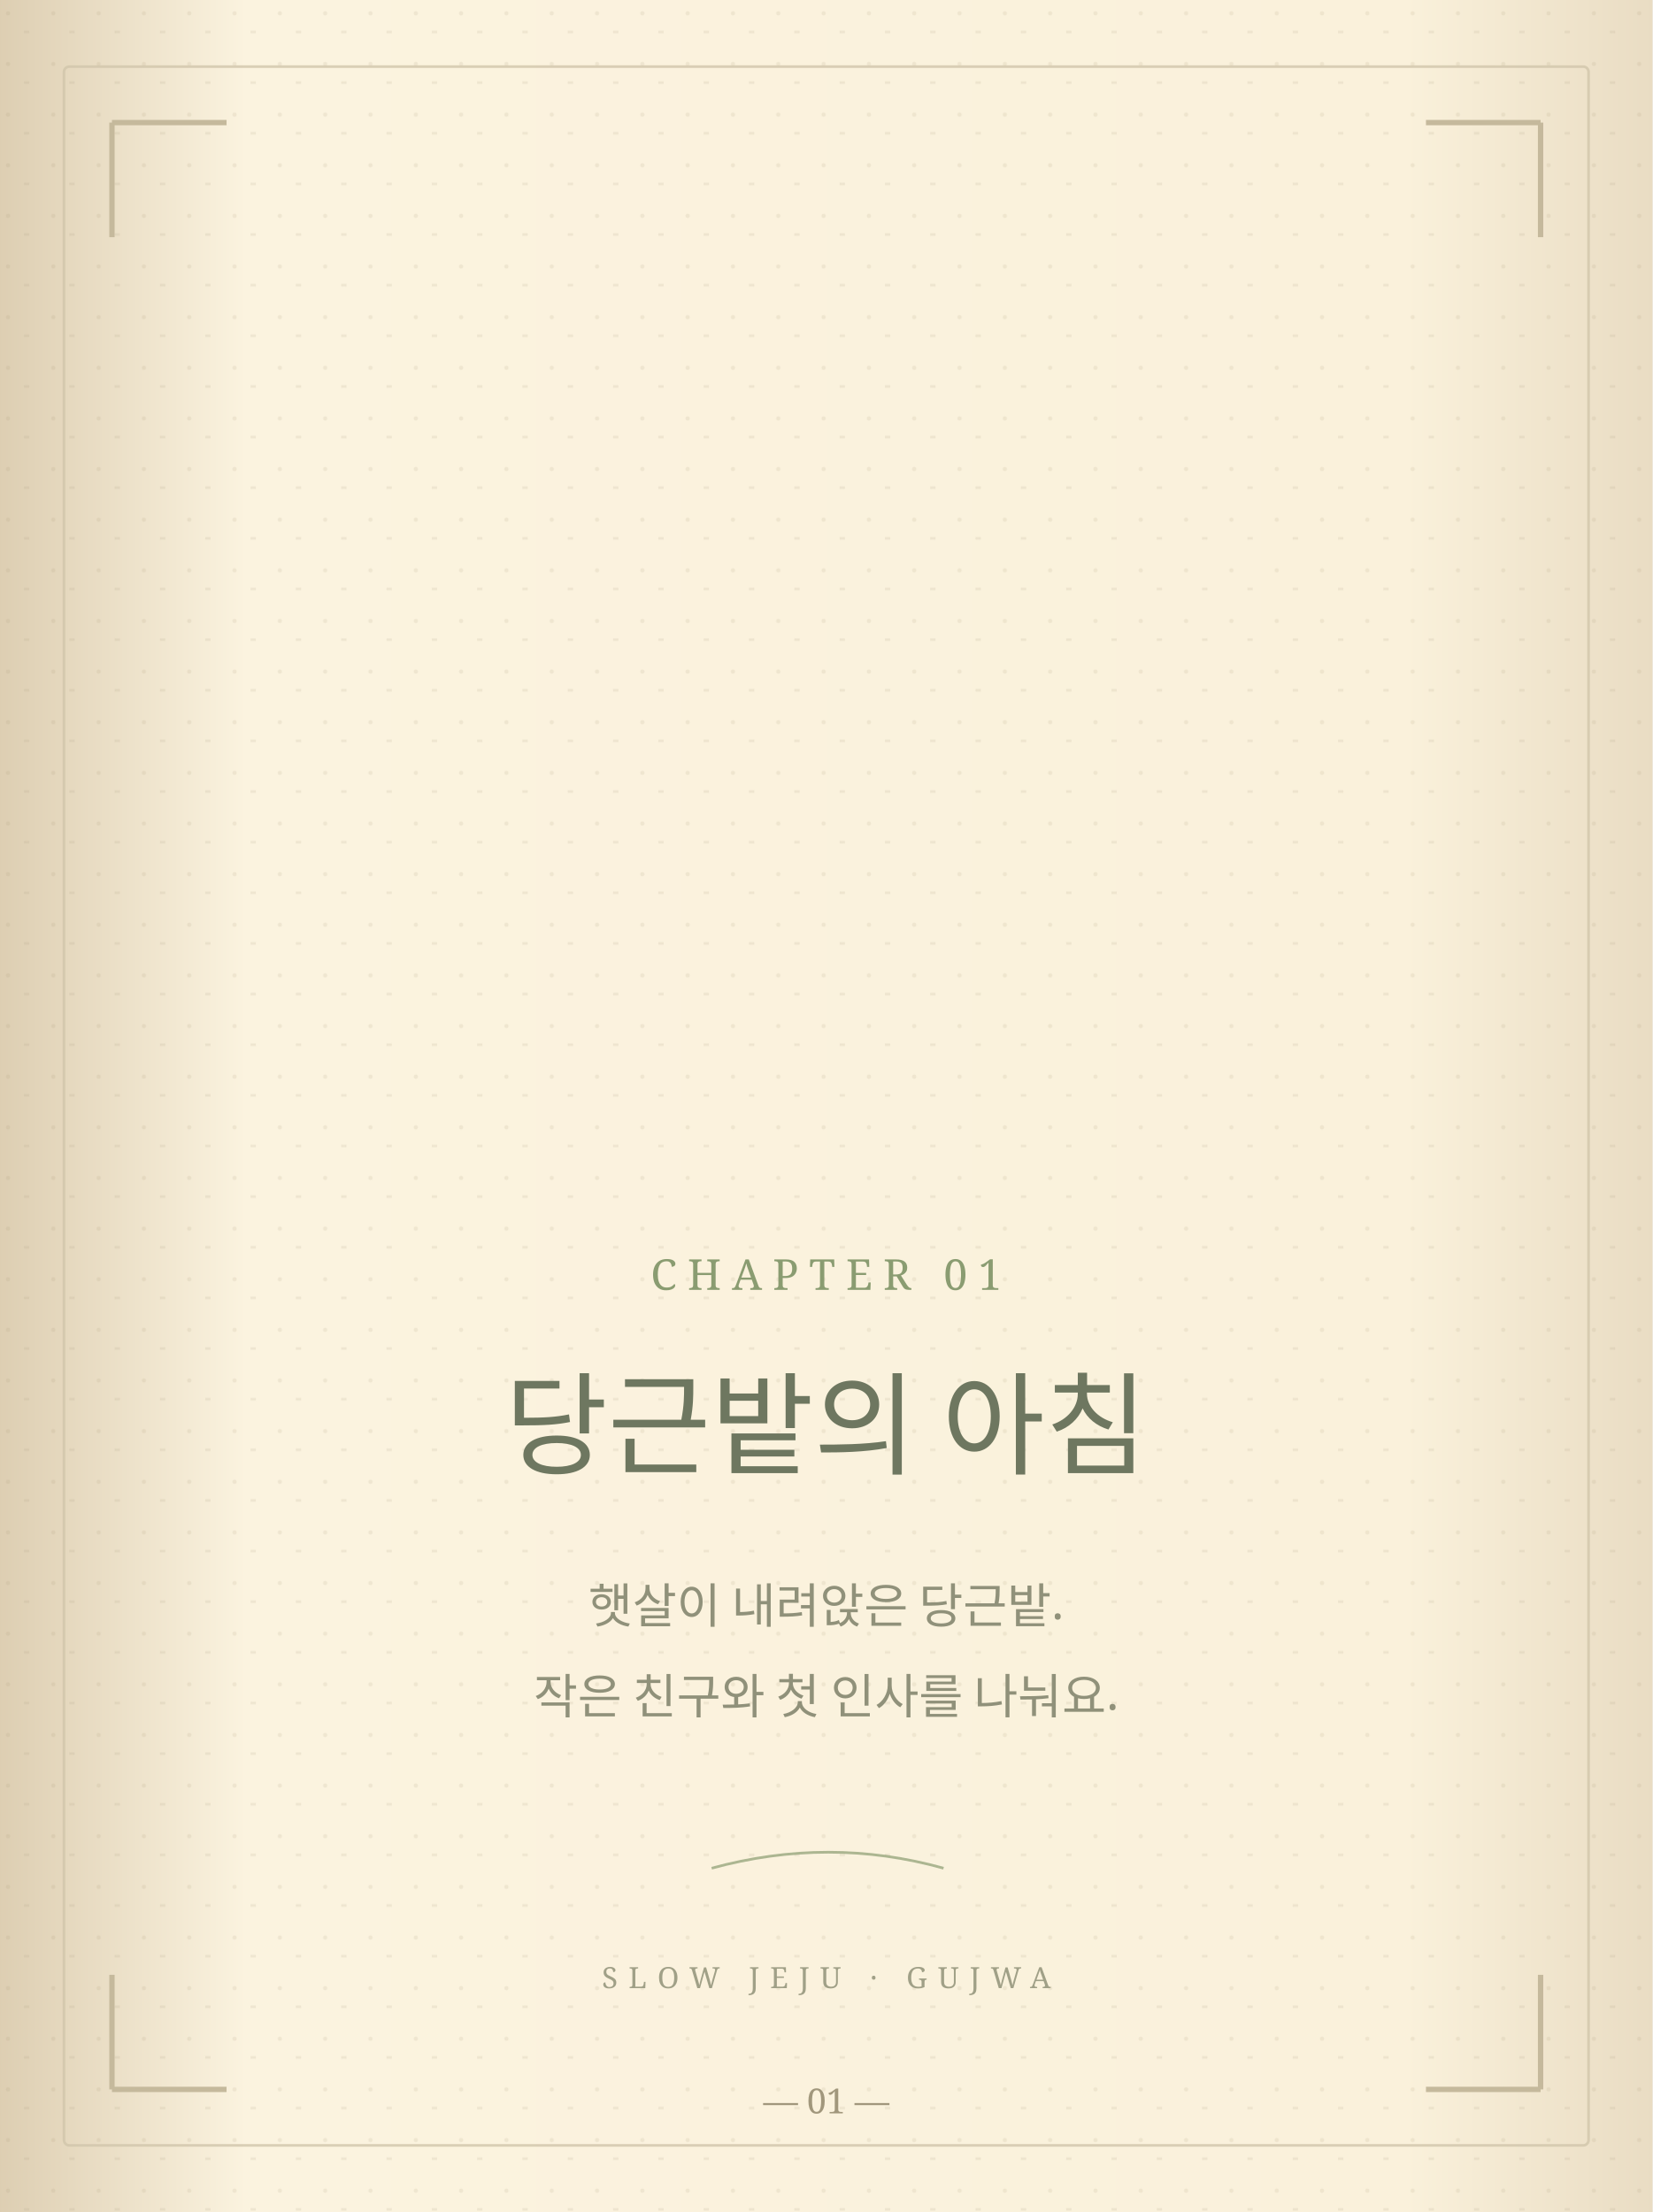
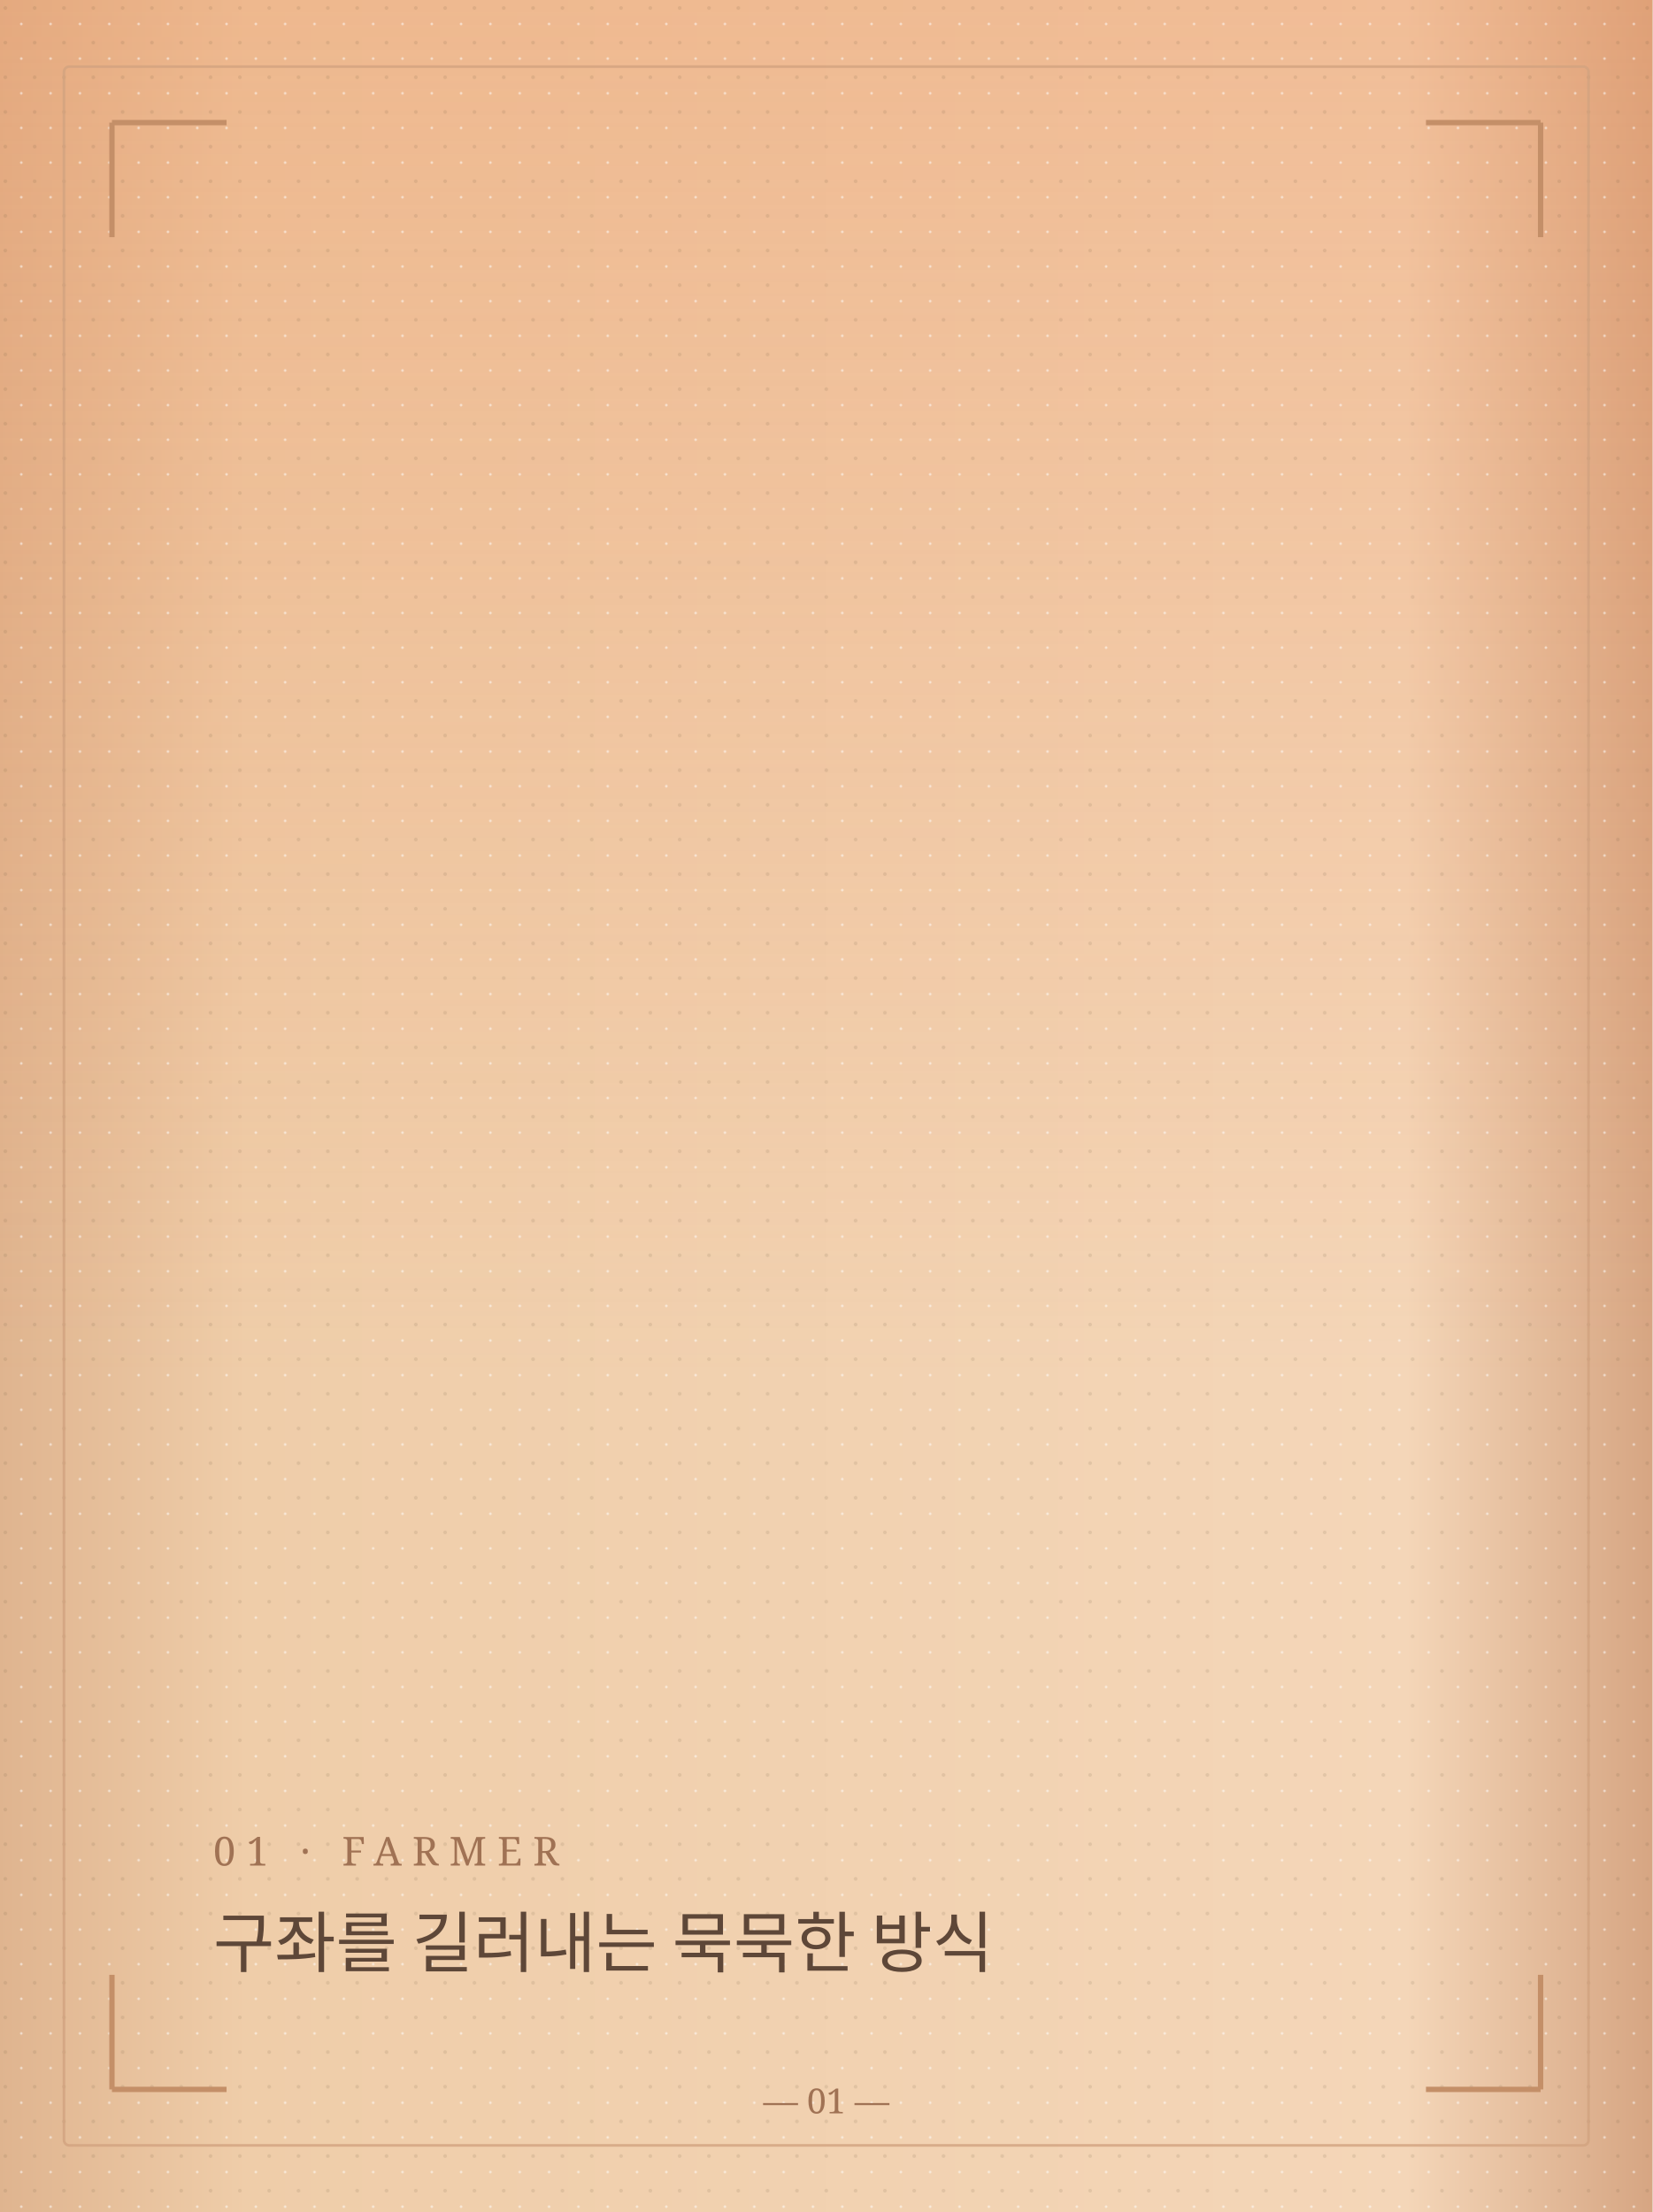
<svg xmlns="http://www.w3.org/2000/svg" width="620" height="830" viewBox="0 0 620 830">
  <defs>
-     <linearGradient id="g">
-       <stop stop-color="#ddceb2" />
-       <stop offset=".15" stop-color="#fbf3df" />
-       <stop offset=".85" stop-color="#faf1db" />
-       <stop offset="1" stop-color="#e9dcc3" />
-     </linearGradient>
-     <pattern id="grain" width="17" height="19" patternUnits="userSpaceOnUse">
-       <circle cx="3" cy="5" r=".8" fill="#9c8966" opacity=".12" />
-       <path d="M9 12h2" stroke="#a99c7f" opacity=".15" />
+     <pattern id="grain" width="11" height="13" patternUnits="userSpaceOnUse">
+       <circle cx="2" cy="3" r=".7" fill="#604d34" opacity=".12" />
+       <circle cx="8" cy="9" r=".5" fill="#fff" opacity=".5" />
    </pattern>
+     <style>.cut *{fill:#fff9e9!important;stroke:#fff9e9!important;stroke-width:22px!important;stroke-linejoin:round;stroke-linecap:round}</style>
  </defs>
+   <linearGradient id="g" x1="1" x2="0">
+     <stop stop-color="#d6a582" />
+     <stop offset=".15" stop-color="#f4d6b8" />
+     <stop offset=".85" stop-color="#efcda9" />
+     <stop offset="1" stop-color="#dfb48f" />
+   </linearGradient>
+   <linearGradient id="w" x1="0" x2="0" y1="0" y2="1">
+     <stop stop-color="#ec9a68" stop-opacity="0.42" />
+     <stop offset=".62" stop-color="#ec9a68" stop-opacity="0" />
+   </linearGradient>
  <rect width="620" height="830" fill="url(#g)" />
+   <rect width="620" height="830" fill="url(#w)" />
  <rect width="620" height="830" fill="url(#grain)" />
-   <rect x="24" y="25" width="572" height="780" rx="2" stroke="#d1c6ab" fill="none" opacity=".8" />
-   <path d="M42 46h43M42 46v43M578 46h-43M578 46v43M42 784h43M42 784v-43M578 784h-43M578 784v-43" stroke="#c5b99c" stroke-width="2" fill="none" />
-   <text x="310" y="550" text-anchor="middle" font-family="Batang,serif" font-size="42" fill="#6e7760">당근밭의 아침</text>
-   <text x="310" y="484" text-anchor="middle" font-family="Georgia,serif" font-size="16" letter-spacing="4" fill="#8a9c71">CHAPTER 01</text>
-   <text x="310" y="609" text-anchor="middle" font-family="Malgun Gothic,sans-serif" font-size="18" fill="#90917a">햇살이 내려앉은 당근밭.</text>
-   <text x="310" y="643" text-anchor="middle" font-family="Malgun Gothic,sans-serif" font-size="18" fill="#90917a">작은 친구와 첫 인사를 나눠요.</text>
-   <path d="M267 701q44-12 87 0" stroke="#8a9c71" fill="none" opacity=".7" />
-   <text x="310" y="746" text-anchor="middle" font-family="Georgia,serif" font-size="11" letter-spacing="4" fill="#a0a087">SLOW JEJU · GUJWA</text>
-   <text x="310" y="793" text-anchor="middle" font-family="Georgia,serif" font-size="13" fill="#a1977c">— 01 —</text>
+   <rect x="24" y="25" width="572" height="780" rx="2" stroke="#d2a37f" fill="none" opacity=".8" />
+   <path d="M42 46h43M42 46v43M578 46h-43M578 46v43M42 784h43M42 784v-43M578 784h-43M578 784v-43" stroke="#c48f68" stroke-width="2" fill="none" />
+   <text x="80" y="700" font-family="Georgia,serif" font-size="15" letter-spacing="4" fill="#a07254">01 · FARMER</text>
+   <text x="80" y="738" font-family="Gowun Batang,Batang,serif" font-size="25" fill="#5e4738">구좌를 길러내는 묵묵한 방식</text>
+   <text x="310" y="793" text-anchor="middle" font-family="Georgia,serif" font-size="13" fill="#a07254">— 01 —</text>
</svg>
